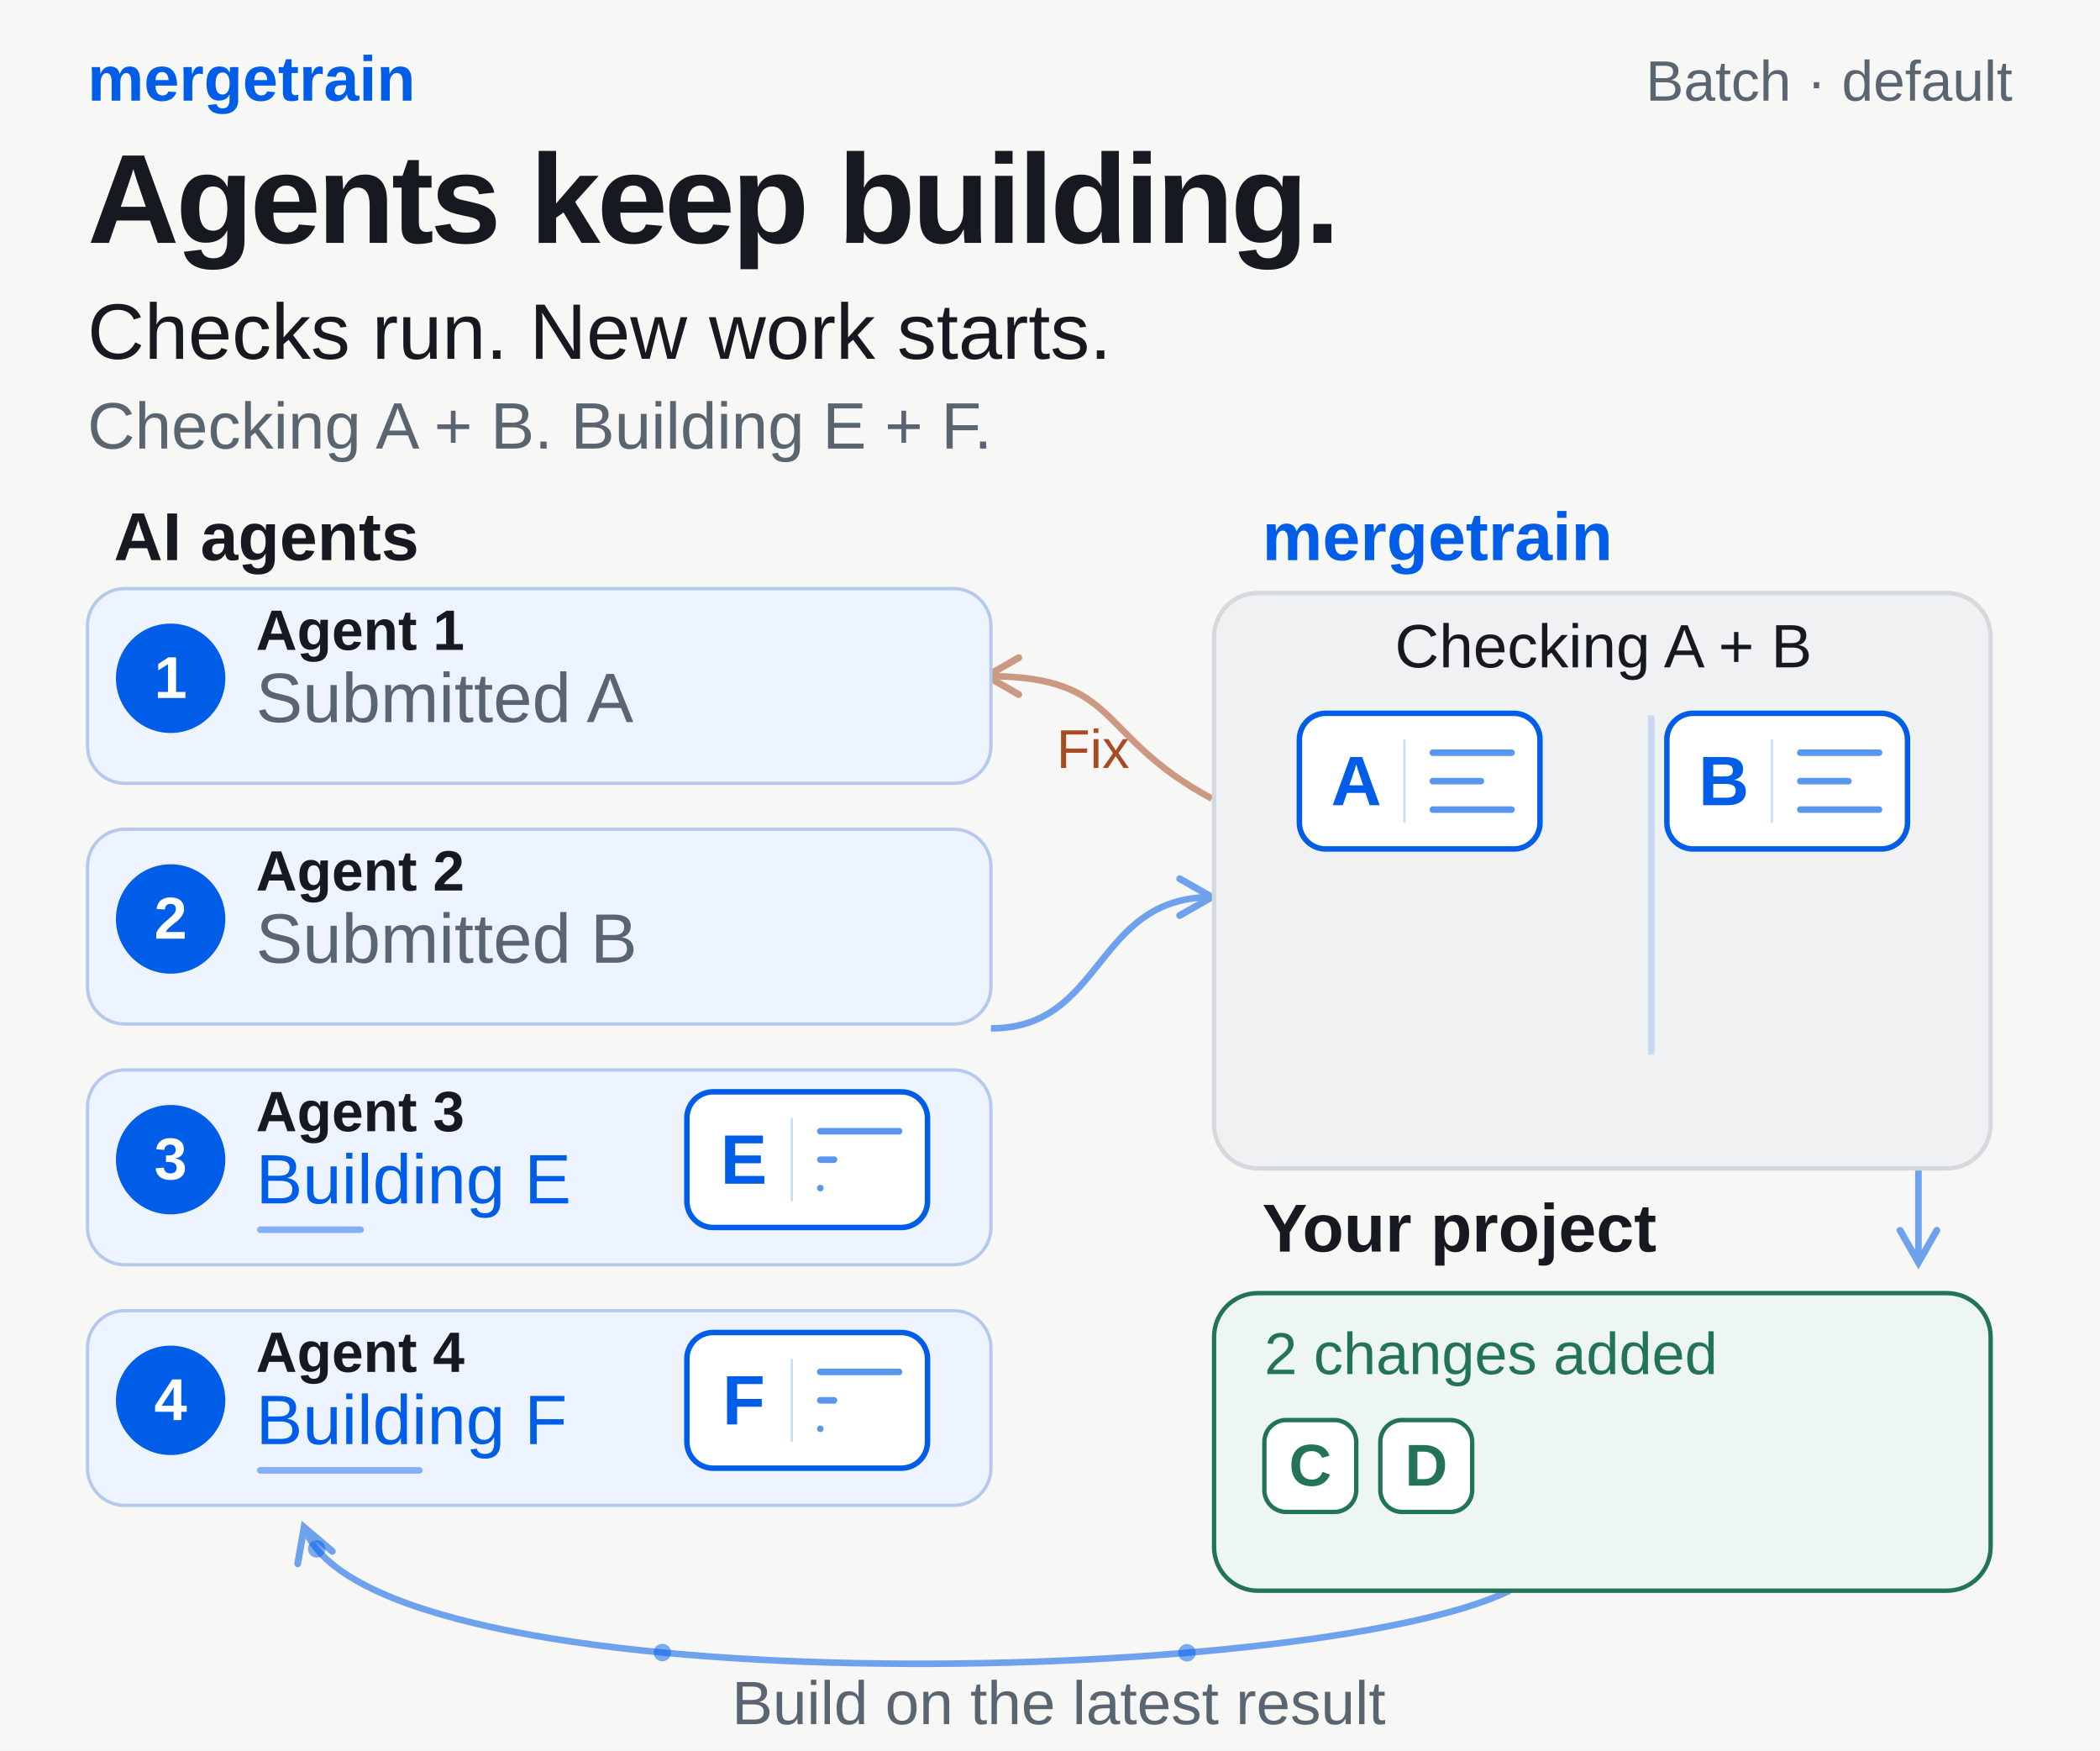
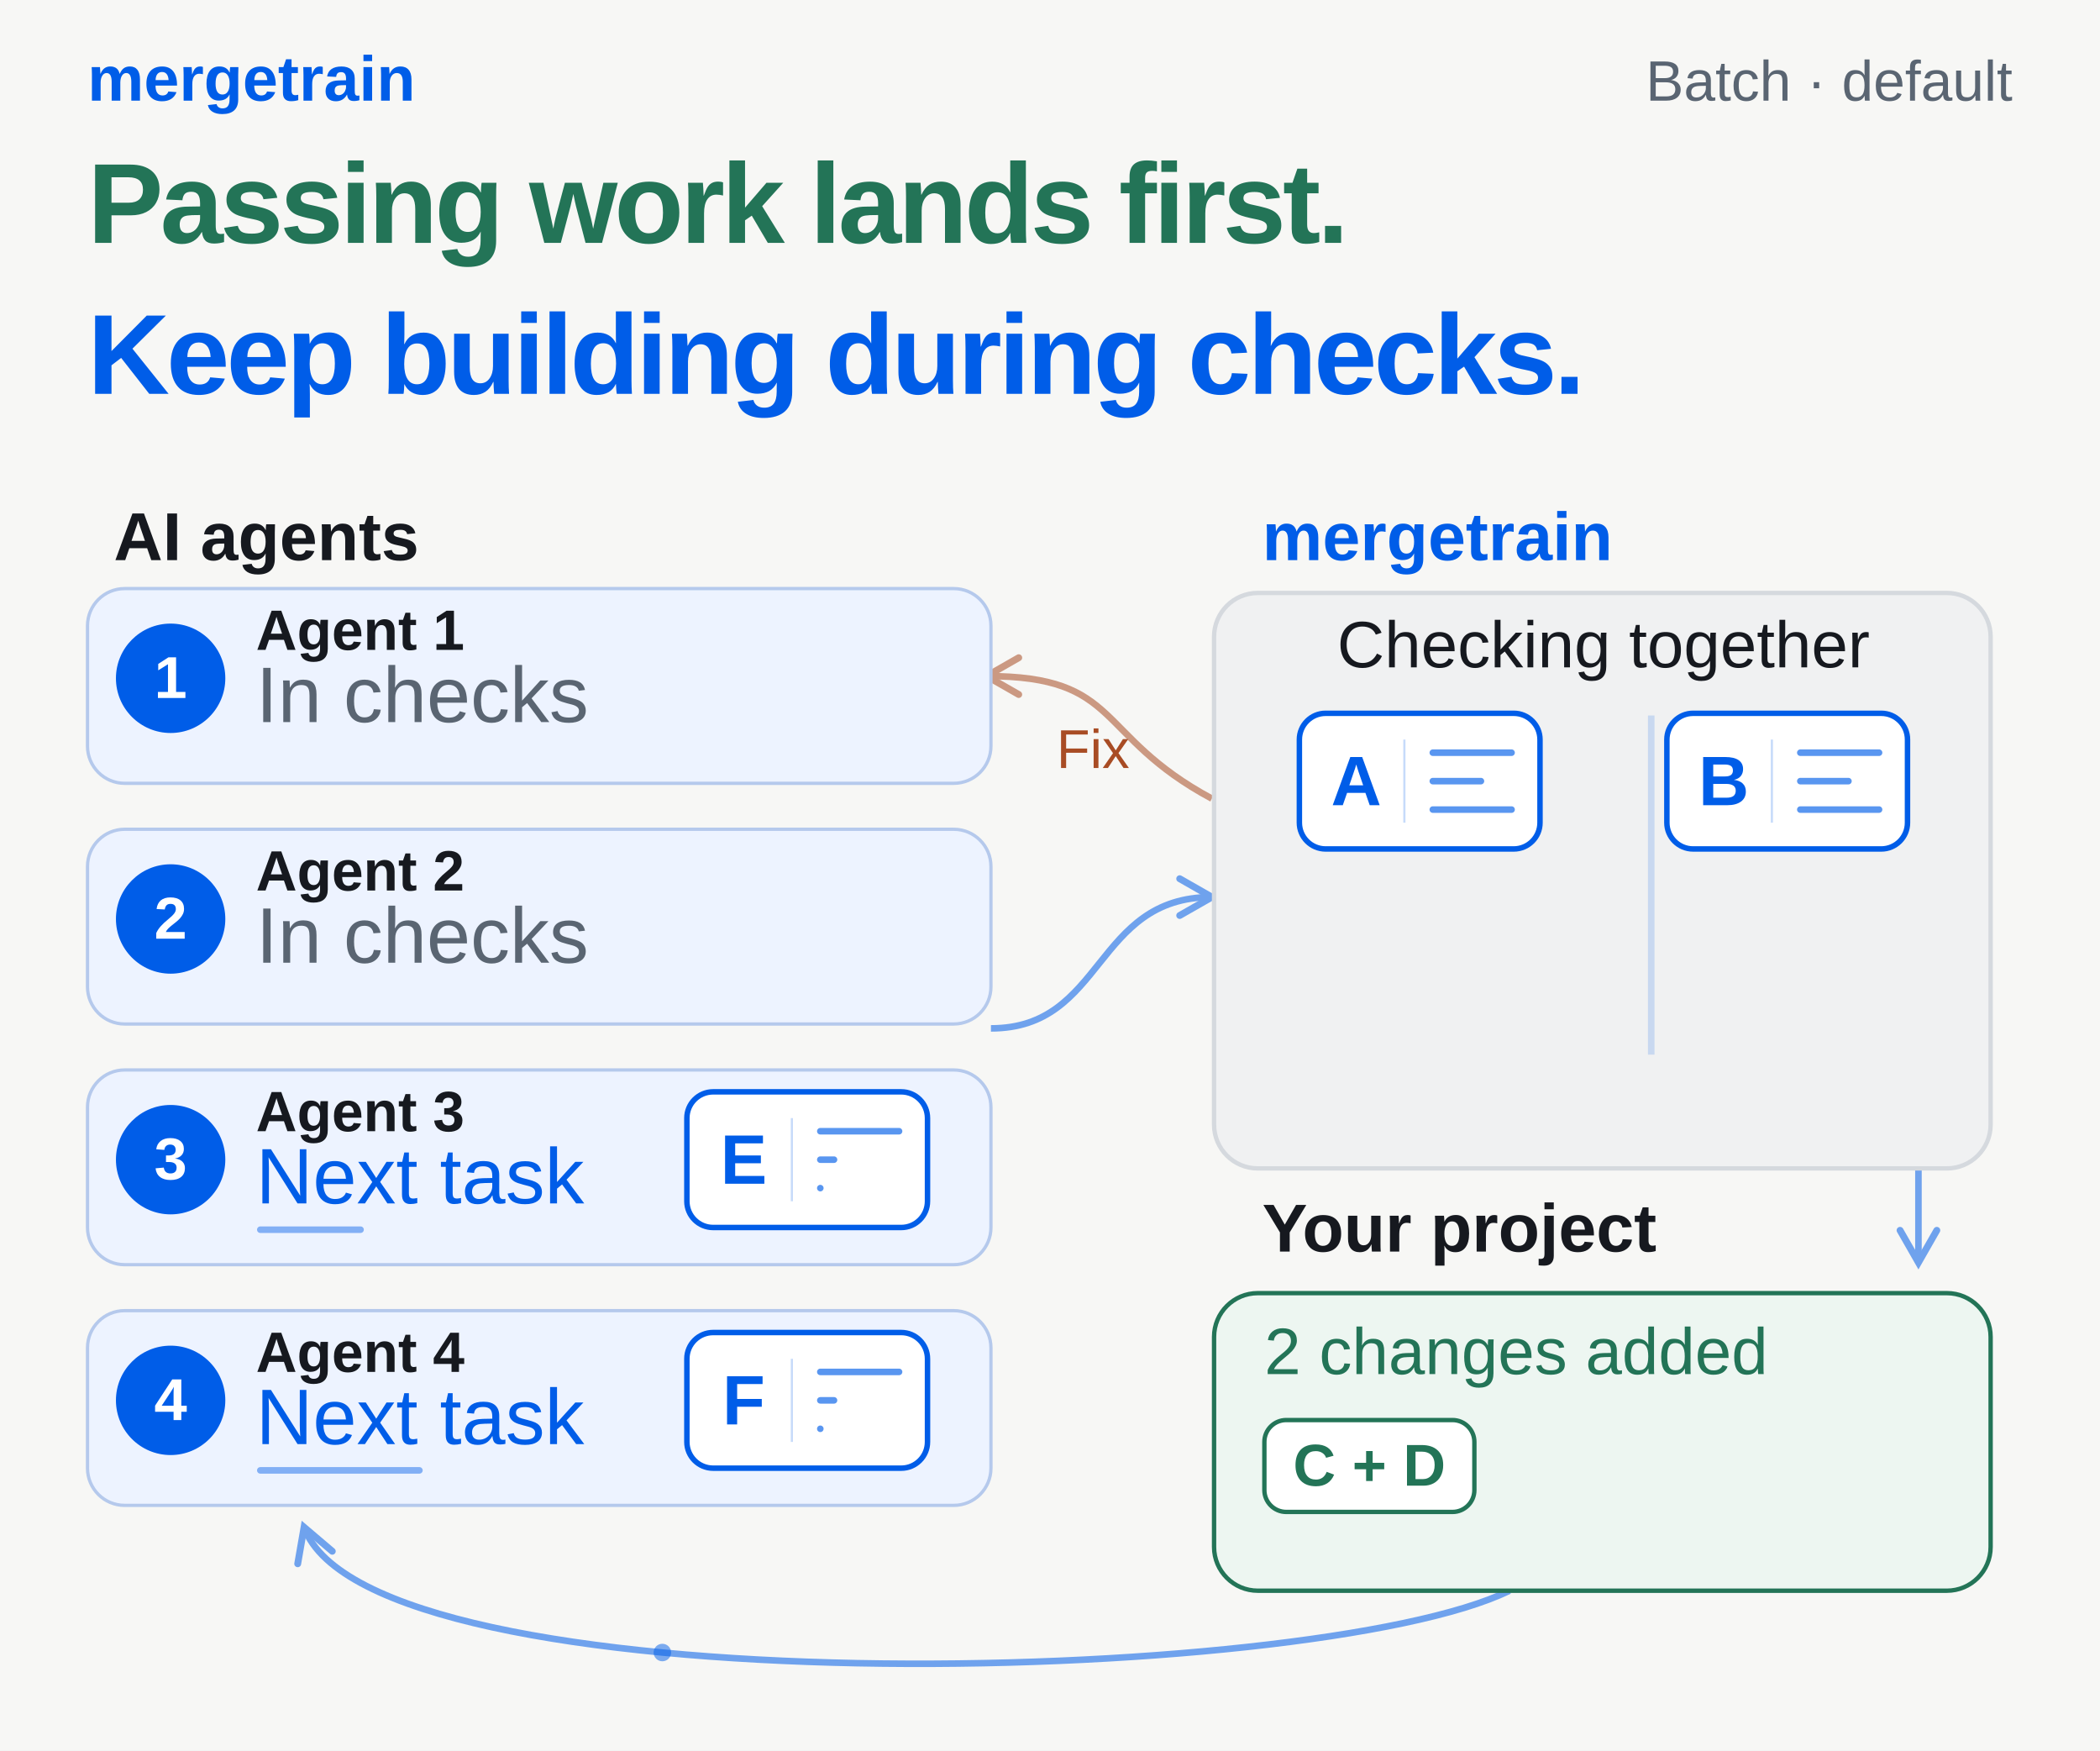
<svg xmlns="http://www.w3.org/2000/svg" width="960" height="800" viewBox="0 0 960 800">
  <defs>
    <marker id="arrow" viewBox="0 0 10 10" refX="8" refY="5" markerWidth="7" markerHeight="7" orient="auto">
      <path d="M1 1L8 5L1 9" fill="none" stroke="#005de8" stroke-width="1.5" stroke-linecap="round" />
    </marker>
    <marker id="fix-arrow" viewBox="0 0 10 10" refX="8" refY="5" markerWidth="7" markerHeight="7" orient="auto">
      <path d="M1 1L8 5L1 9" fill="none" stroke="#a84c24" stroke-width="1.5" stroke-linecap="round" />
    </marker>
  </defs>
  <rect width="960" height="800" fill="#f7f7f5" />
  <text x="40" y="46" fill="#005de8" font-family="Arial, sans-serif" font-size="29" font-weight="600">mergetrain</text>
  <g data-processing="batch">
    <text x="920" y="46" fill="#5a6572" font-family="Arial, sans-serif" font-size="26" font-weight="500" text-anchor="end">Batch · default</text>
  </g>
-   <text x="40" y="111" fill="#16191f" font-family="Arial, sans-serif" font-size="58" font-weight="600" letter-spacing="-1.5">Agents keep building.</text>
-   <text x="40" y="164" fill="#16191f" font-family="Arial, sans-serif" font-size="36" font-weight="400">Checks run. New work starts.</text>
+   <g data-message="passing-first">
+     <text x="40" y="111" fill="#237457" font-family="Arial, sans-serif" font-size="52" font-weight="600" letter-spacing="-1.5">Passing work lands first.</text>
+     <text x="40" y="180" fill="#005de8" font-family="Arial, sans-serif" font-size="52" font-weight="600" letter-spacing="-1.5">Keep building during checks.</text>
+   </g>
  <text x="52" y="256" fill="#16191f" font-family="Arial, sans-serif" font-size="31" font-weight="600">AI agents</text>
  <text x="577" y="256" fill="#005de8" font-family="Arial, sans-serif" font-size="31" font-weight="600">mergetrain</text>
  <path d="M453 470C505 470 500 410 554 410" fill="none" stroke="#005de8" stroke-width="3" marker-end="url(#arrow)" opacity=".55" />
  <path d="M877 532V577" fill="none" stroke="#005de8" stroke-width="3" marker-end="url(#arrow)" opacity=".55" />
  <path d="M554 365C500 336 513 309 451 309" fill="none" stroke="#a84c24" stroke-width="3" marker-end="url(#fix-arrow)" opacity=".55" />
  <text x="483" y="351" fill="#a84c24" font-family="Arial, sans-serif" font-size="25" font-weight="500">Fix</text>
  <path d="M690 727C600 771 169 781 139 698" fill="none" stroke="#005de8" stroke-width="3" marker-end="url(#arrow)" opacity=".55" />
  <circle cx="302.793" cy="755.252" r="4" fill="#005de8" opacity=".5" />
-   <circle cx="144.785" cy="707.895" r="4" fill="#005de8" opacity=".5" />
-   <circle cx="542.634" cy="755.359" r="4" fill="#005de8" opacity=".5" />
-   <text x="484" y="788" fill="#5a6572" font-family="Arial, sans-serif" font-size="28" font-weight="400" text-anchor="middle">Build on the latest result</text>
  <g data-agent="1">
    <rect x="40" y="269" width="413" height="89" rx="17" fill="#edf3ff" stroke="#b5c9ec" stroke-width="1.5" />
    <circle cx="78" cy="310" r="25" fill="#005de8" />
    <text x="78" y="319" fill="#fff" font-family="Arial, sans-serif" font-size="27" font-weight="600" text-anchor="middle">1</text>
    <text x="117" y="297" fill="#16191f" font-family="Arial, sans-serif" font-size="26" font-weight="600">Agent 1</text>
  </g>
  <g data-agent="2">
    <rect x="40" y="379" width="413" height="89" rx="17" fill="#edf3ff" stroke="#b5c9ec" stroke-width="1.5" />
    <circle cx="78" cy="420" r="25" fill="#005de8" />
    <text x="78" y="429" fill="#fff" font-family="Arial, sans-serif" font-size="27" font-weight="600" text-anchor="middle">2</text>
    <text x="117" y="407" fill="#16191f" font-family="Arial, sans-serif" font-size="26" font-weight="600">Agent 2</text>
  </g>
  <g data-agent="3">
    <rect x="40" y="489" width="413" height="89" rx="17" fill="#edf3ff" stroke="#b5c9ec" stroke-width="1.5" />
    <circle cx="78" cy="530" r="25" fill="#005de8" />
    <text x="78" y="539" fill="#fff" font-family="Arial, sans-serif" font-size="27" font-weight="600" text-anchor="middle">3</text>
    <text x="117" y="517" fill="#16191f" font-family="Arial, sans-serif" font-size="26" font-weight="600">Agent 3</text>
  </g>
  <g data-agent="4">
    <rect x="40" y="599" width="413" height="89" rx="17" fill="#edf3ff" stroke="#b5c9ec" stroke-width="1.5" />
    <circle cx="78" cy="640" r="25" fill="#005de8" />
    <text x="78" y="649" fill="#fff" font-family="Arial, sans-serif" font-size="27" font-weight="600" text-anchor="middle">4</text>
    <text x="117" y="627" fill="#16191f" font-family="Arial, sans-serif" font-size="26" font-weight="600">Agent 4</text>
  </g>
  <rect x="555" y="271" width="355" height="263" rx="20" fill="#f0f1f2" stroke="#d5d9de" stroke-width="2" />
  <text x="577" y="572" fill="#16191f" font-family="Arial, sans-serif" font-size="31" font-weight="600">Your project</text>
  <rect x="555" y="591" width="355" height="136" rx="20" fill="#edf6f1" stroke="#237457" stroke-width="2" />
-   <text x="40" y="205" fill="#5a6572" font-family="Arial, sans-serif" font-size="30" font-weight="400">Checking A + B. Building E + F.</text>
-   <text x="117" y="330" fill="#5a6572" font-family="Arial, sans-serif" font-size="32" font-weight="500">Submitted A</text>
-   <text x="117" y="440" fill="#5a6572" font-family="Arial, sans-serif" font-size="32" font-weight="500">Submitted B</text>
-   <text x="117" y="550" fill="#005de8" font-family="Arial, sans-serif" font-size="32" font-weight="500">Building E</text>
+   <text x="117" y="330" fill="#5a6572" font-family="Arial, sans-serif" font-size="36" font-weight="500">In checks</text>
+   <text x="117" y="440" fill="#5a6572" font-family="Arial, sans-serif" font-size="36" font-weight="500">In checks</text>
+   <text x="117" y="550" fill="#005de8" font-family="Arial, sans-serif" font-size="36" font-weight="500">Next task</text>
  <path d="M119 562H164.82" stroke="#005de8" stroke-width="3" stroke-linecap="round" opacity=".45" />
-   <text x="117" y="660" fill="#005de8" font-family="Arial, sans-serif" font-size="32" font-weight="500">Building F</text>
+   <text x="117" y="660" fill="#005de8" font-family="Arial, sans-serif" font-size="36" font-weight="500">Next task</text>
  <path d="M119 672H191.73" stroke="#005de8" stroke-width="3" stroke-linecap="round" opacity=".45" />
-   <text x="733" y="305" fill="#16191f" font-family="Arial, sans-serif" font-size="28" font-weight="500" text-anchor="middle">Checking A + B</text>
+   <text x="733" y="305" fill="#16191f" font-family="Arial, sans-serif" font-size="30" font-weight="500" text-anchor="middle">Checking together</text>
  <path d="M754.857 327V482" stroke="#005de8" stroke-width="3" opacity=".17" />
-   <text x="578" y="628" fill="#237457" font-family="Arial, sans-serif" font-size="27" font-weight="500">2 changes added</text>
-   <rect x="578" y="649" width="42" height="42" rx="10" fill="#fff" stroke="#237457" stroke-width="2" />
-   <text x="599" y="679" fill="#237457" font-family="Arial, sans-serif" font-size="27" font-weight="600" text-anchor="middle">C</text>
-   <rect x="631" y="649" width="42" height="42" rx="10" fill="#fff" stroke="#237457" stroke-width="2" />
-   <text x="652" y="679" fill="#237457" font-family="Arial, sans-serif" font-size="27" font-weight="600" text-anchor="middle">D</text>
+   <text x="578" y="628" fill="#237457" font-family="Arial, sans-serif" font-size="30" font-weight="500">2 changes added</text>
+   <g data-applied-batch="CD">
+     <rect x="578" y="649" width="96" height="42" rx="10" fill="#fff" stroke="#237457" stroke-width="2" />
+     <text x="626" y="679" fill="#237457" font-family="Arial, sans-serif" font-size="27" font-weight="600" text-anchor="middle">C + D</text>
+   </g>
  <g opacity="1">
    <g data-work="A" opacity="1" transform="translate(649 357)">
      <rect x="-55" y="-31" width="110" height="62" rx="12" fill="#fff" stroke="#005de8" stroke-width="2.5" />
      <text x="-29" y="11" fill="#005de8" font-family="Arial, sans-serif" font-size="32" font-weight="600" text-anchor="middle">A</text>
      <path d="M-7-19V19" stroke="#005de8" opacity=".22" />
      <path d="M6 -13H42" stroke="#005de8" stroke-width="3" stroke-linecap="round" opacity=".65" />
      <path d="M6 0H28" stroke="#005de8" stroke-width="3" stroke-linecap="round" opacity=".65" />
      <path d="M6 13H42" stroke="#005de8" stroke-width="3" stroke-linecap="round" opacity=".65" />
    </g>
    <g data-work="B" opacity="1" transform="translate(817 357)">
      <rect x="-55" y="-31" width="110" height="62" rx="12" fill="#fff" stroke="#005de8" stroke-width="2.5" />
      <text x="-29" y="11" fill="#005de8" font-family="Arial, sans-serif" font-size="32" font-weight="600" text-anchor="middle">B</text>
      <path d="M-7-19V19" stroke="#005de8" opacity=".22" />
      <path d="M6 -13H42" stroke="#005de8" stroke-width="3" stroke-linecap="round" opacity=".65" />
      <path d="M6 0H28" stroke="#005de8" stroke-width="3" stroke-linecap="round" opacity=".65" />
      <path d="M6 13H42" stroke="#005de8" stroke-width="3" stroke-linecap="round" opacity=".65" />
    </g>
    <g data-work="E" opacity="1" transform="translate(369 530)">
      <rect x="-55" y="-31" width="110" height="62" rx="12" fill="#fff" stroke="#005de8" stroke-width="2.5" />
      <text x="-29" y="11" fill="#005de8" font-family="Arial, sans-serif" font-size="32" font-weight="600" text-anchor="middle">E</text>
      <path d="M-7-19V19" stroke="#005de8" opacity=".22" />
      <path d="M6 -13H42" stroke="#005de8" stroke-width="3" stroke-linecap="round" opacity=".65" />
      <path d="M6 0H12.259" stroke="#005de8" stroke-width="3" stroke-linecap="round" opacity=".65" />
      <path d="M6 13H6" stroke="#005de8" stroke-width="3" stroke-linecap="round" opacity=".65" />
    </g>
    <g data-work="F" opacity="1" transform="translate(369 640)">
      <rect x="-55" y="-31" width="110" height="62" rx="12" fill="#fff" stroke="#005de8" stroke-width="2.5" />
      <text x="-29" y="11" fill="#005de8" font-family="Arial, sans-serif" font-size="32" font-weight="600" text-anchor="middle">F</text>
      <path d="M-7-19V19" stroke="#005de8" opacity=".22" />
      <path d="M6 -13H42" stroke="#005de8" stroke-width="3" stroke-linecap="round" opacity=".65" />
      <path d="M6 0H12.259" stroke="#005de8" stroke-width="3" stroke-linecap="round" opacity=".65" />
      <path d="M6 13H6" stroke="#005de8" stroke-width="3" stroke-linecap="round" opacity=".65" />
    </g>
  </g>
</svg>
